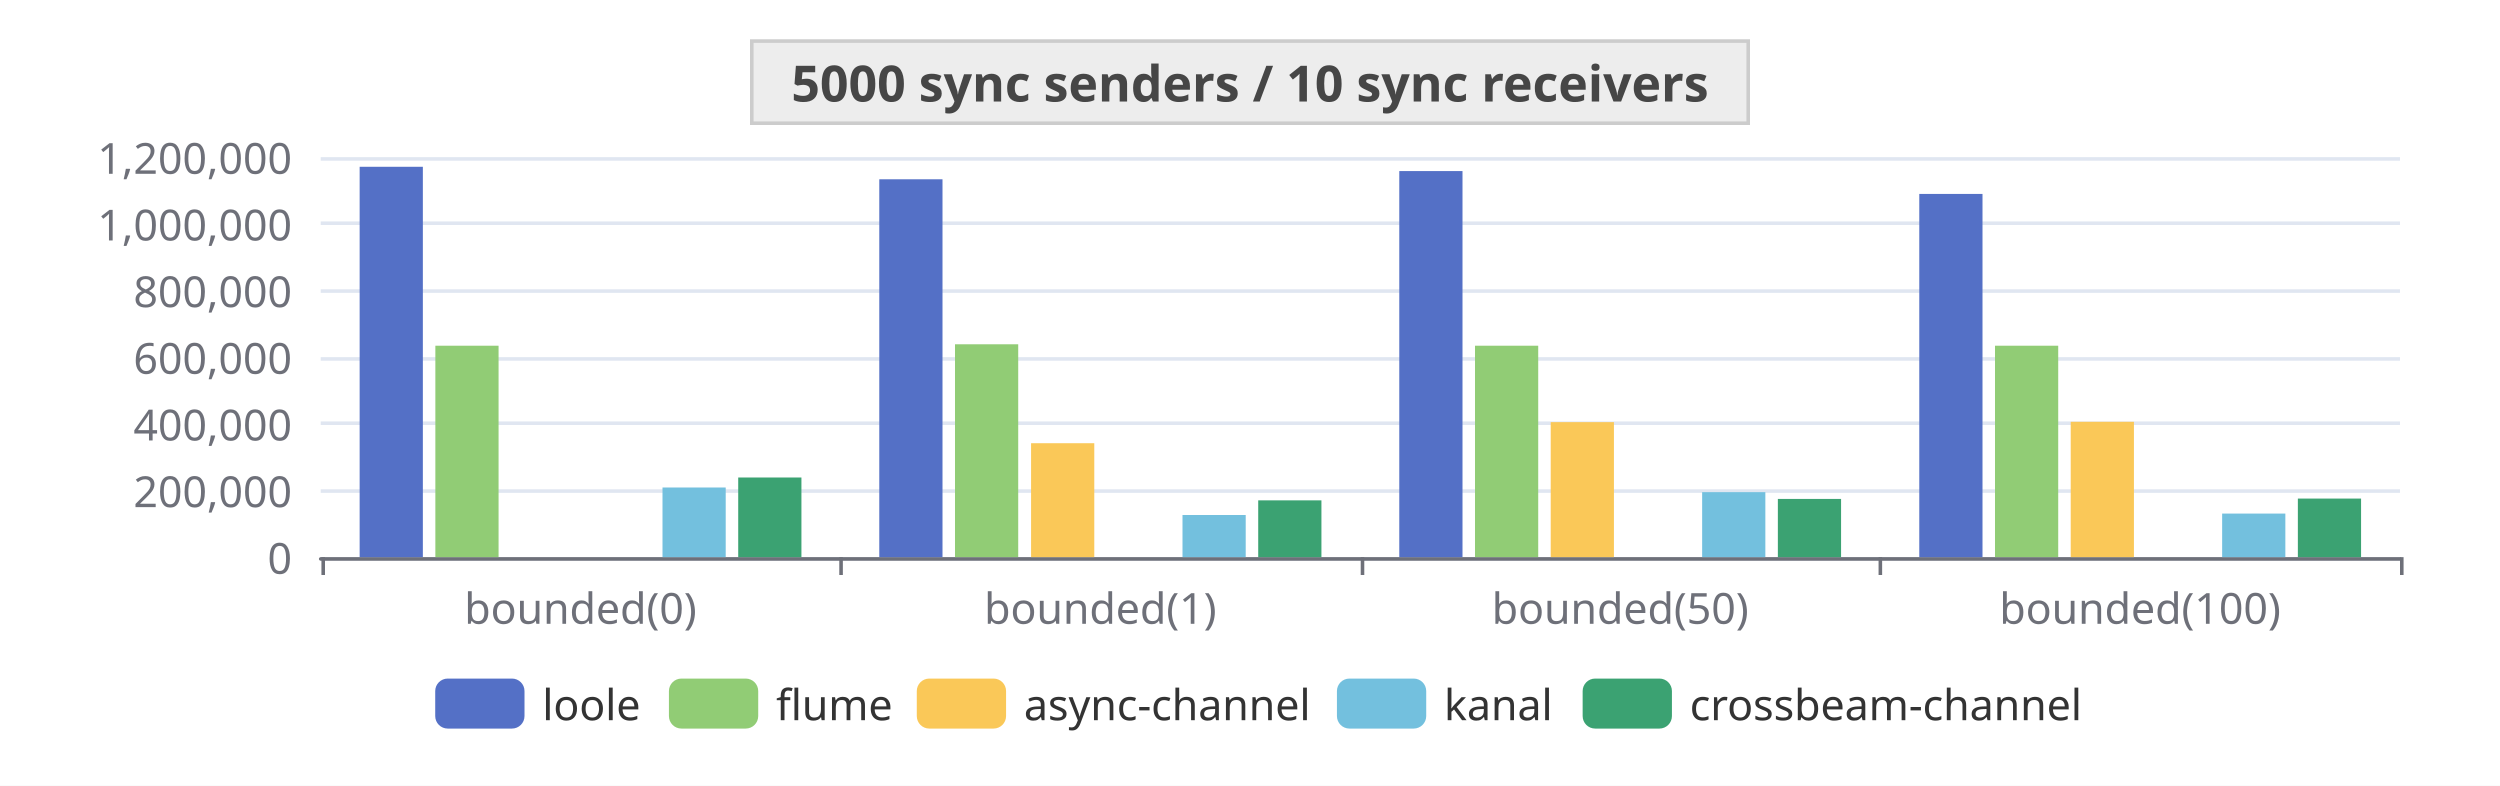
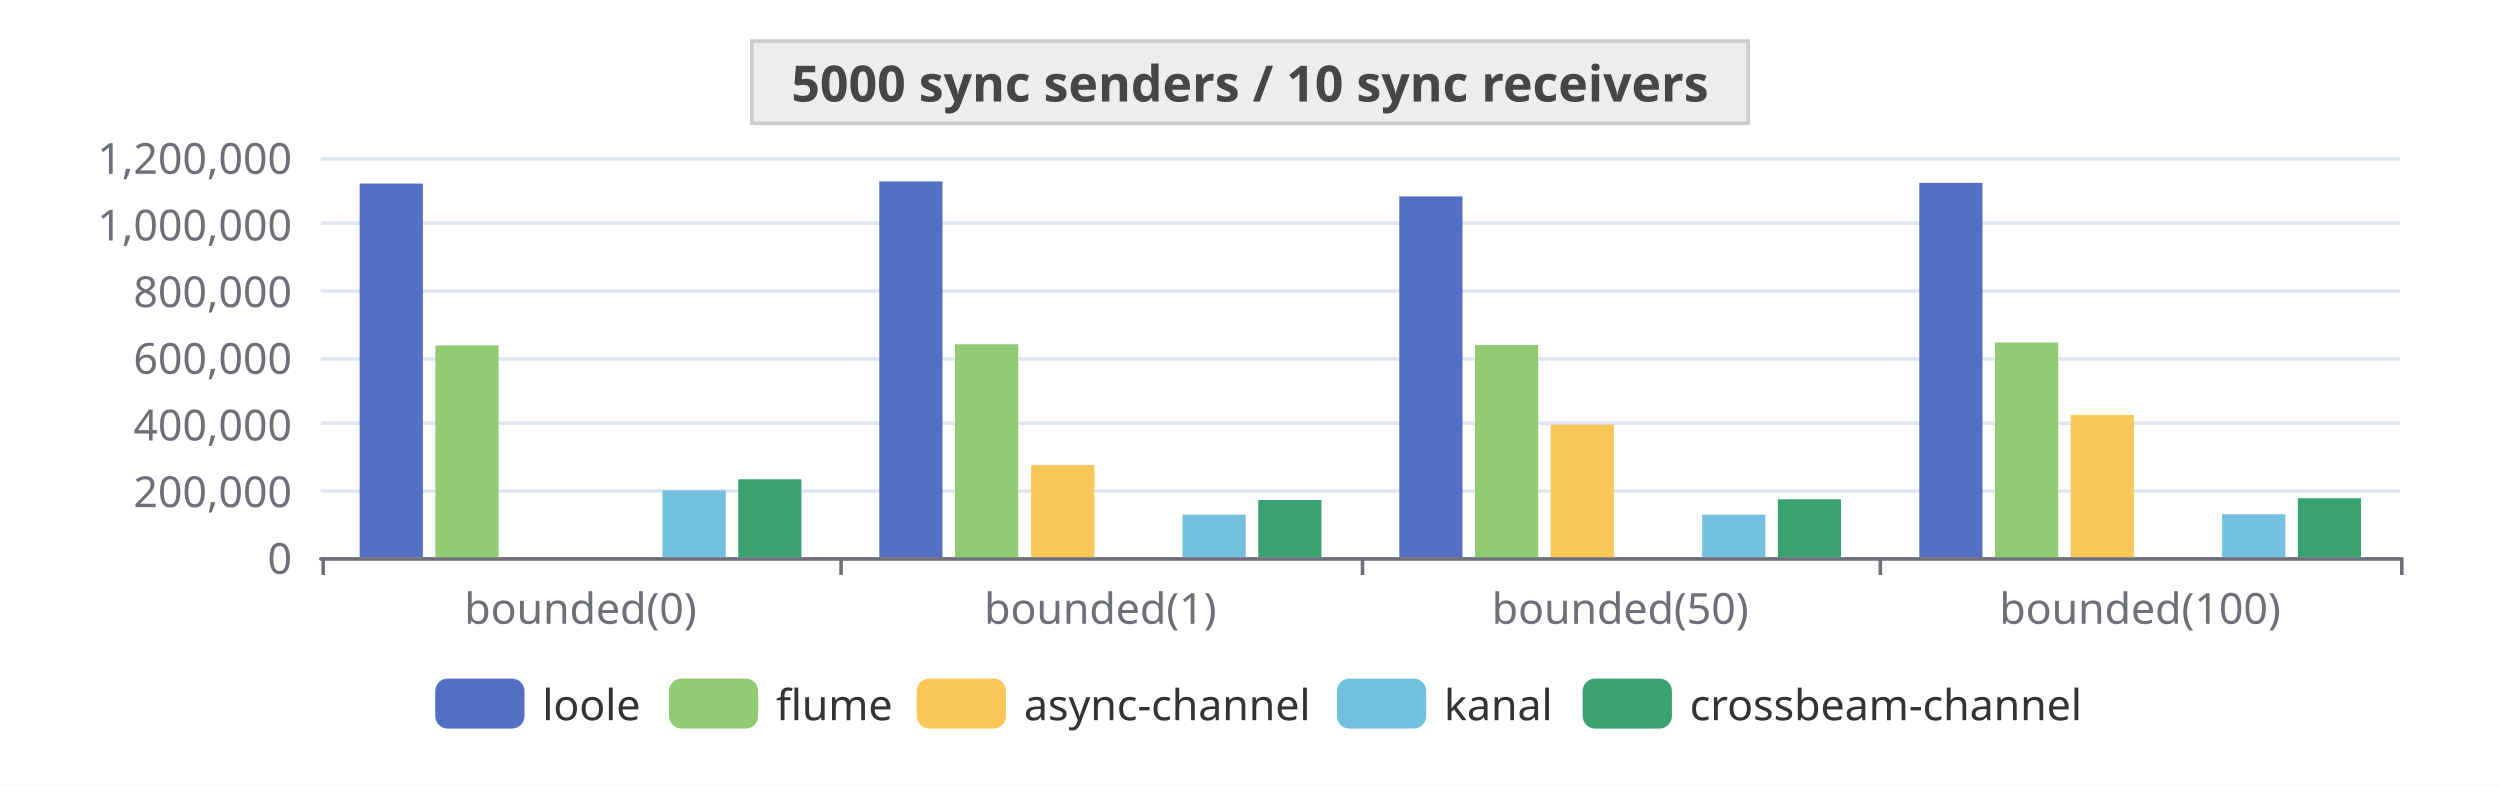
<svg xmlns="http://www.w3.org/2000/svg" width="700" height="220" version="1.1" baseProfile="full" viewBox="0 0 700 220">
  <rect width="700" height="220" x="0" y="0" id="0" fill="white" />
  <path d="M89.8 156.5L672 156.5" fill="none" stroke="#E0E6F1" />
  <path d="M89.8 137.5L672 137.5" fill="none" stroke="#E0E6F1" />
  <path d="M89.8 118.5L672 118.5" fill="none" stroke="#E0E6F1" />
  <path d="M89.8 100.5L672 100.5" fill="none" stroke="#E0E6F1" />
  <path d="M89.8 81.5L672 81.5" fill="none" stroke="#E0E6F1" />
  <path d="M89.8 62.5L672 62.5" fill="none" stroke="#E0E6F1" />
  <path d="M89.8 44.5L672 44.5" fill="none" stroke="#E0E6F1" />
  <path d="M89.8 156.5L672 156.5" fill="none" stroke="#6E7079" stroke-linecap="round" />
  <path d="M90.5 156L90.5 161" fill="none" stroke="#6E7079" />
  <path d="M235.5 156L235.5 161" fill="none" stroke="#6E7079" />
  <path d="M381.5 156L381.5 161" fill="none" stroke="#6E7079" />
  <path d="M526.5 156L526.5 161" fill="none" stroke="#6E7079" />
  <path d="M672.5 156L672.5 161" fill="none" stroke="#6E7079" />
  <text dominant-baseline="central" text-anchor="end" style="font-size:12px;font-family:sans-serif;" transform="translate(81.76 156)" fill="#6E7079">0</text>
  <text dominant-baseline="central" text-anchor="end" style="font-size:12px;font-family:sans-serif;" transform="translate(81.76 137.3333)" fill="#6E7079">200,000</text>
  <text dominant-baseline="central" text-anchor="end" style="font-size:12px;font-family:sans-serif;" transform="translate(81.76 118.6667)" fill="#6E7079">400,000</text>
  <text dominant-baseline="central" text-anchor="end" style="font-size:12px;font-family:sans-serif;" transform="translate(81.76 100)" fill="#6E7079">600,000</text>
  <text dominant-baseline="central" text-anchor="end" style="font-size:12px;font-family:sans-serif;" transform="translate(81.76 81.3333)" fill="#6E7079">800,000</text>
  <text dominant-baseline="central" text-anchor="end" style="font-size:12px;font-family:sans-serif;" transform="translate(81.76 62.6667)" fill="#6E7079">1,000,000</text>
  <text dominant-baseline="central" text-anchor="end" style="font-size:12px;font-family:sans-serif;" transform="translate(81.76 44)" fill="#6E7079">1,200,000</text>
  <text dominant-baseline="central" text-anchor="middle" style="font-size:12px;font-family:sans-serif;" y="6" transform="translate(162.54 164)" fill="#6E7079">bounded(0)</text>
  <text dominant-baseline="central" text-anchor="middle" style="font-size:12px;font-family:sans-serif;" y="6" transform="translate(308.1 164)" fill="#6E7079">bounded(1)</text>
  <text dominant-baseline="central" text-anchor="middle" style="font-size:12px;font-family:sans-serif;" y="6" transform="translate(453.66 164)" fill="#6E7079">bounded(50)</text>
  <text dominant-baseline="central" text-anchor="middle" style="font-size:12px;font-family:sans-serif;" y="6" transform="translate(599.22 164)" fill="#6E7079">bounded(100)</text>
-   <path d="M100.7 156l17.7 0l0 -109.3l-17.7 0Z" fill="#5470c6" />
-   <path d="M246.2 156l17.7 0l0 -105.8l-17.7 0Z" fill="#5470c6" />
-   <path d="M391.8 156l17.7 0l0 -108.1l-17.7 0Z" fill="#5470c6" />
-   <path d="M537.4 156l17.7 0l0 -101.7l-17.7 0Z" fill="#5470c6" />
-   <path d="M121.9 156l17.7 0l0 -59.2l-17.7 0Z" fill="#91cc75" />
+   <path d="M100.7 156l17.7 0l0 -104.6l-17.7 0Z" fill="#5470c6" />
+   <path d="M246.2 156l17.7 0l0 -105.2l-17.7 0Z" fill="#5470c6" />
+   <path d="M391.8 156l17.7 0l0 -101l-17.7 0Z" fill="#5470c6" />
+   <path d="M537.4 156l17.7 0l0 -104.8l-17.7 0Z" fill="#5470c6" />
+   <path d="M121.9 156l17.7 0l0 -59.3l-17.7 0Z" fill="#91cc75" />
  <path d="M267.4 156l17.7 0l0 -59.6l-17.7 0Z" fill="#91cc75" />
-   <path d="M413 156l17.7 0l0 -59.2l-17.7 0Z" fill="#91cc75" />
-   <path d="M558.6 156l17.7 0l0 -59.2l-17.7 0Z" fill="#91cc75" />
+   <path d="M413 156l17.7 0l0 -59.4l-17.7 0Z" fill="#91cc75" />
+   <path d="M558.6 156l17.7 0l0 -60.1l-17.7 0Z" fill="#91cc75" />
  <path d="M143.1 156l17.7 0l0 0l-17.7 0Z" fill="#fac858" />
-   <path d="M288.7 156l17.7 0l0 -31.9l-17.7 0Z" fill="#fac858" />
-   <path d="M434.2 156l17.7 0l0 -37.8l-17.7 0Z" fill="#fac858" />
-   <path d="M579.8 156l17.7 0l0 -37.9l-17.7 0Z" fill="#fac858" />
+   <path d="M288.7 156l17.7 0l0 -25.8l-17.7 0Z" fill="#fac858" />
+   <path d="M434.2 156l17.7 0l0 -37.1l-17.7 0Z" fill="#fac858" />
+   <path d="M579.8 156l17.7 0l0 -39.8l-17.7 0Z" fill="#fac858" />
  <path d="M164.3 156l17.7 0l0 0l-17.7 0Z" fill="#ee6666" />
  <path d="M309.9 156l17.7 0l0 0l-17.7 0Z" fill="#ee6666" />
  <path d="M455.4 156l17.7 0l0 0l-17.7 0Z" fill="#ee6666" />
  <path d="M601 156l17.7 0l0 0l-17.7 0Z" fill="#ee6666" />
-   <path d="M185.5 156l17.7 0l0 -19.5l-17.7 0Z" fill="#73c0de" />
-   <path d="M331.1 156l17.7 0l0 -11.8l-17.7 0Z" fill="#73c0de" />
-   <path d="M476.6 156l17.7 0l0 -18.2l-17.7 0Z" fill="#73c0de" />
-   <path d="M622.2 156l17.7 0l0 -12.2l-17.7 0Z" fill="#73c0de" />
-   <path d="M206.7 156l17.7 0l0 -22.3l-17.7 0Z" fill="#3ba272" />
-   <path d="M352.3 156l17.7 0l0 -15.9l-17.7 0Z" fill="#3ba272" />
-   <path d="M497.8 156l17.7 0l0 -16.3l-17.7 0Z" fill="#3ba272" />
-   <path d="M643.4 156l17.7 0l0 -16.4l-17.7 0Z" fill="#3ba272" />
+   <path d="M185.5 156l17.7 0l0 -18.7l-17.7 0Z" fill="#73c0de" />
+   <path d="M331.1 156l17.7 0l0 -11.9l-17.7 0Z" fill="#73c0de" />
+   <path d="M476.6 156l17.7 0l0 -11.9l-17.7 0Z" fill="#73c0de" />
+   <path d="M622.2 156l17.7 0l0 -12l-17.7 0Z" fill="#73c0de" />
+   <path d="M206.7 156l17.7 0l0 -21.8l-17.7 0Z" fill="#3ba272" />
+   <path d="M352.3 156l17.7 0l0 -16l-17.7 0Z" fill="#3ba272" />
+   <path d="M497.8 156l17.7 0l0 -16.2l-17.7 0Z" fill="#3ba272" />
+   <path d="M643.4 156l17.7 0l0 -16.5l-17.7 0Z" fill="#3ba272" />
  <path d="M-5 -5l466.3 0l0 24l-466.3 0Z" transform="translate(121.86 190)" fill="rgb(0,0,0)" fill-opacity="0" stroke="#ccc" stroke-width="0" />
  <path d="M3.5 0L21.5 0A3.5 3.5 0 0 1 25 3.5L25 10.5A3.5 3.5 0 0 1 21.5 14L3.5 14A3.5 3.5 0 0 1 0 10.5L0 3.5A3.5 3.5 0 0 1 3.5 0" transform="translate(121.86 190)" fill="#5470c6" />
  <text dominant-baseline="central" text-anchor="start" style="font-size:12px;font-family:sans-serif;" x="30" y="7" transform="translate(121.86 190)" fill="#333">loole</text>
  <path d="M3.5 0L21.5 0A3.5 3.5 0 0 1 25 3.5L25 10.5A3.5 3.5 0 0 1 21.5 14L3.5 14A3.5 3.5 0 0 1 0 10.5L0 3.5A3.5 3.5 0 0 1 3.5 0" transform="translate(187.3 190)" fill="#91cc75" />
  <text dominant-baseline="central" text-anchor="start" style="font-size:12px;font-family:sans-serif;" x="30" y="7" transform="translate(187.3 190)" fill="#333">flume</text>
  <path d="M3.5 0L21.5 0A3.5 3.5 0 0 1 25 3.5L25 10.5A3.5 3.5 0 0 1 21.5 14L3.5 14A3.5 3.5 0 0 1 0 10.5L0 3.5A3.5 3.5 0 0 1 3.5 0" transform="translate(256.7 190)" fill="#fac858" />
  <text dominant-baseline="central" text-anchor="start" style="font-size:12px;font-family:sans-serif;" x="30" y="7" transform="translate(256.7 190)" fill="#333">async-channel</text>
  <path d="M3.5 0L21.5 0A3.5 3.5 0 0 1 25 3.5L25 10.5A3.5 3.5 0 0 1 21.5 14L3.5 14A3.5 3.5 0 0 1 0 10.5L0 3.5A3.5 3.5 0 0 1 3.5 0" transform="translate(374.34 190)" fill="#73c0de" />
  <text dominant-baseline="central" text-anchor="start" style="font-size:12px;font-family:sans-serif;" x="30" y="7" transform="translate(374.34 190)" fill="#333">kanal</text>
  <path d="M3.5 0L21.5 0A3.5 3.5 0 0 1 25 3.5L25 10.5A3.5 3.5 0 0 1 21.5 14L3.5 14A3.5 3.5 0 0 1 0 10.5L0 3.5A3.5 3.5 0 0 1 3.5 0" transform="translate(443.14 190)" fill="#3ba272" />
  <text dominant-baseline="central" text-anchor="start" style="font-size:12px;font-family:sans-serif;" x="30" y="7" transform="translate(443.14 190)" fill="#333">crossbeam-channel</text>
  <path d="M-139.5 -4.5l279 0l0 23l-279 0Z" transform="translate(350 16)" fill="#ddd8" stroke="#ccc" />
  <text dominant-baseline="central" text-anchor="middle" style="font-size:14px;font-family:sans-serif;font-weight:bold;" xml:space="preserve" y="7" transform="translate(350 16)" fill="#464646">5000 sync senders / 10 sync receivers</text>
</svg>
